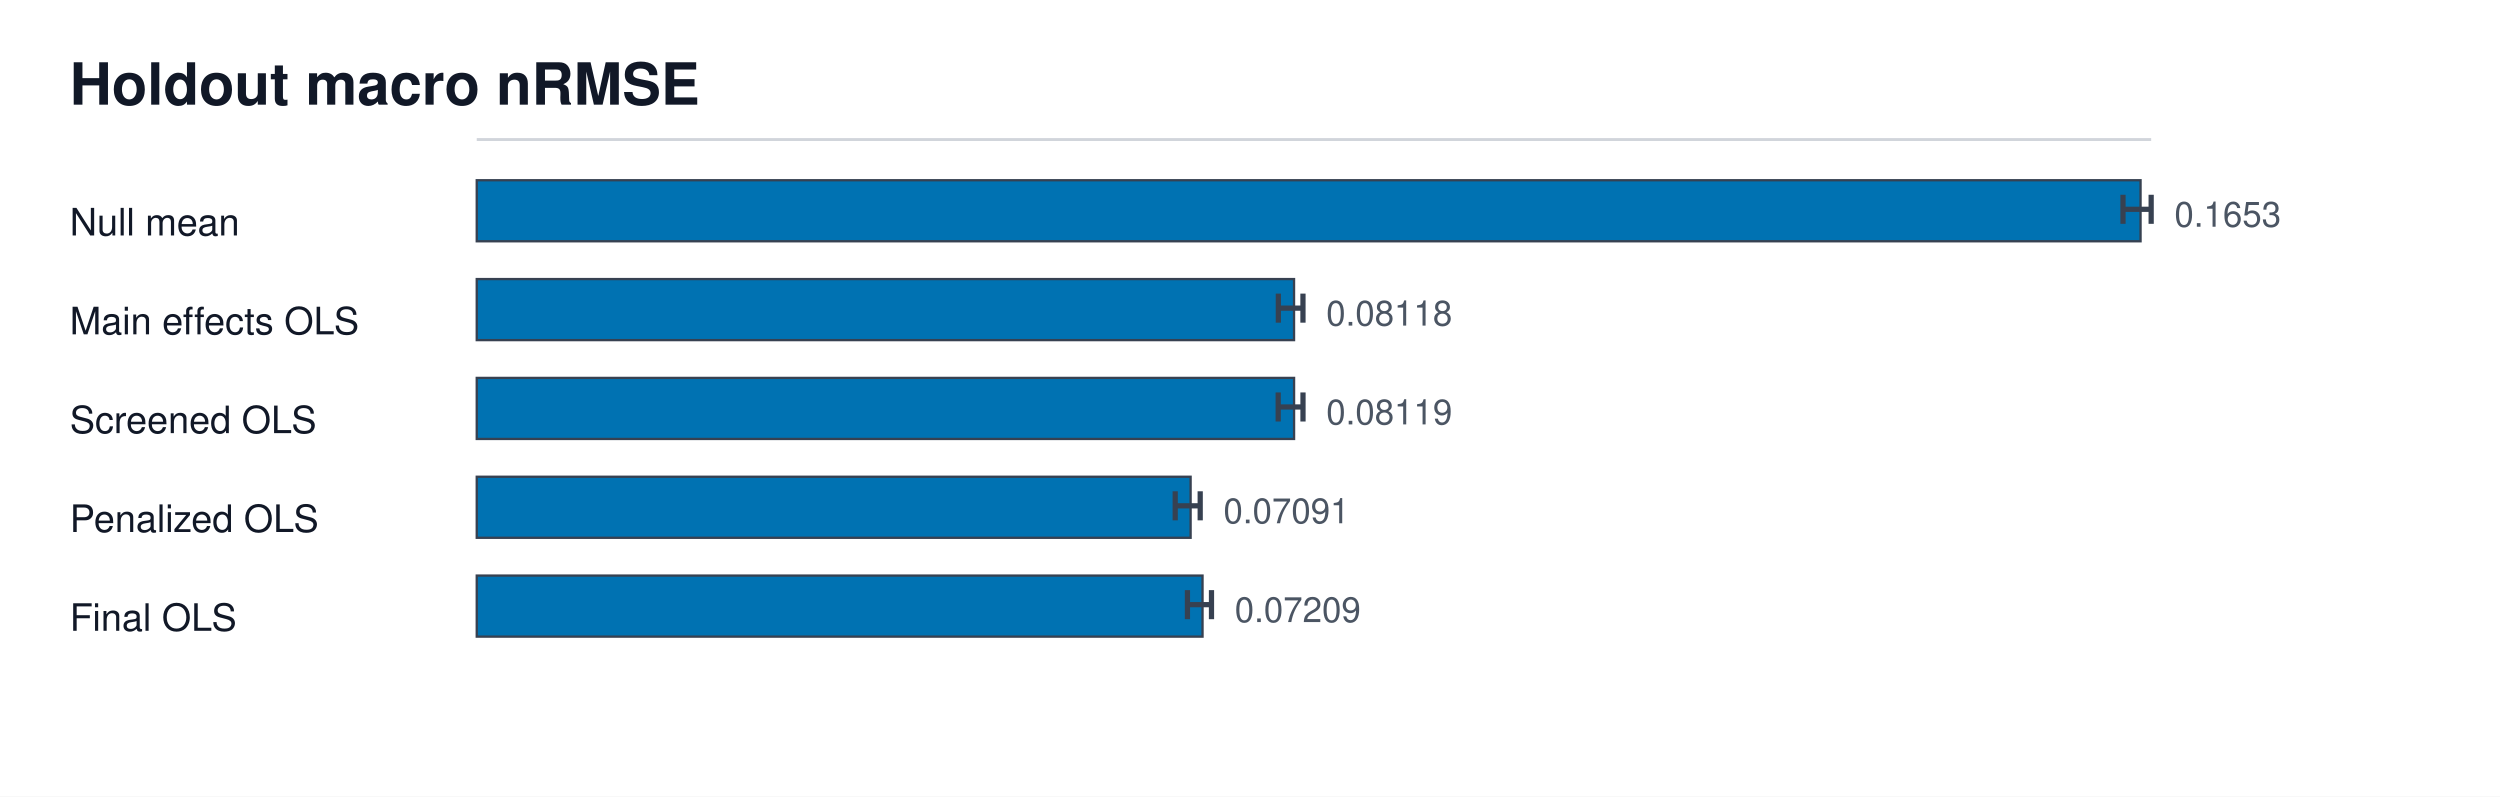
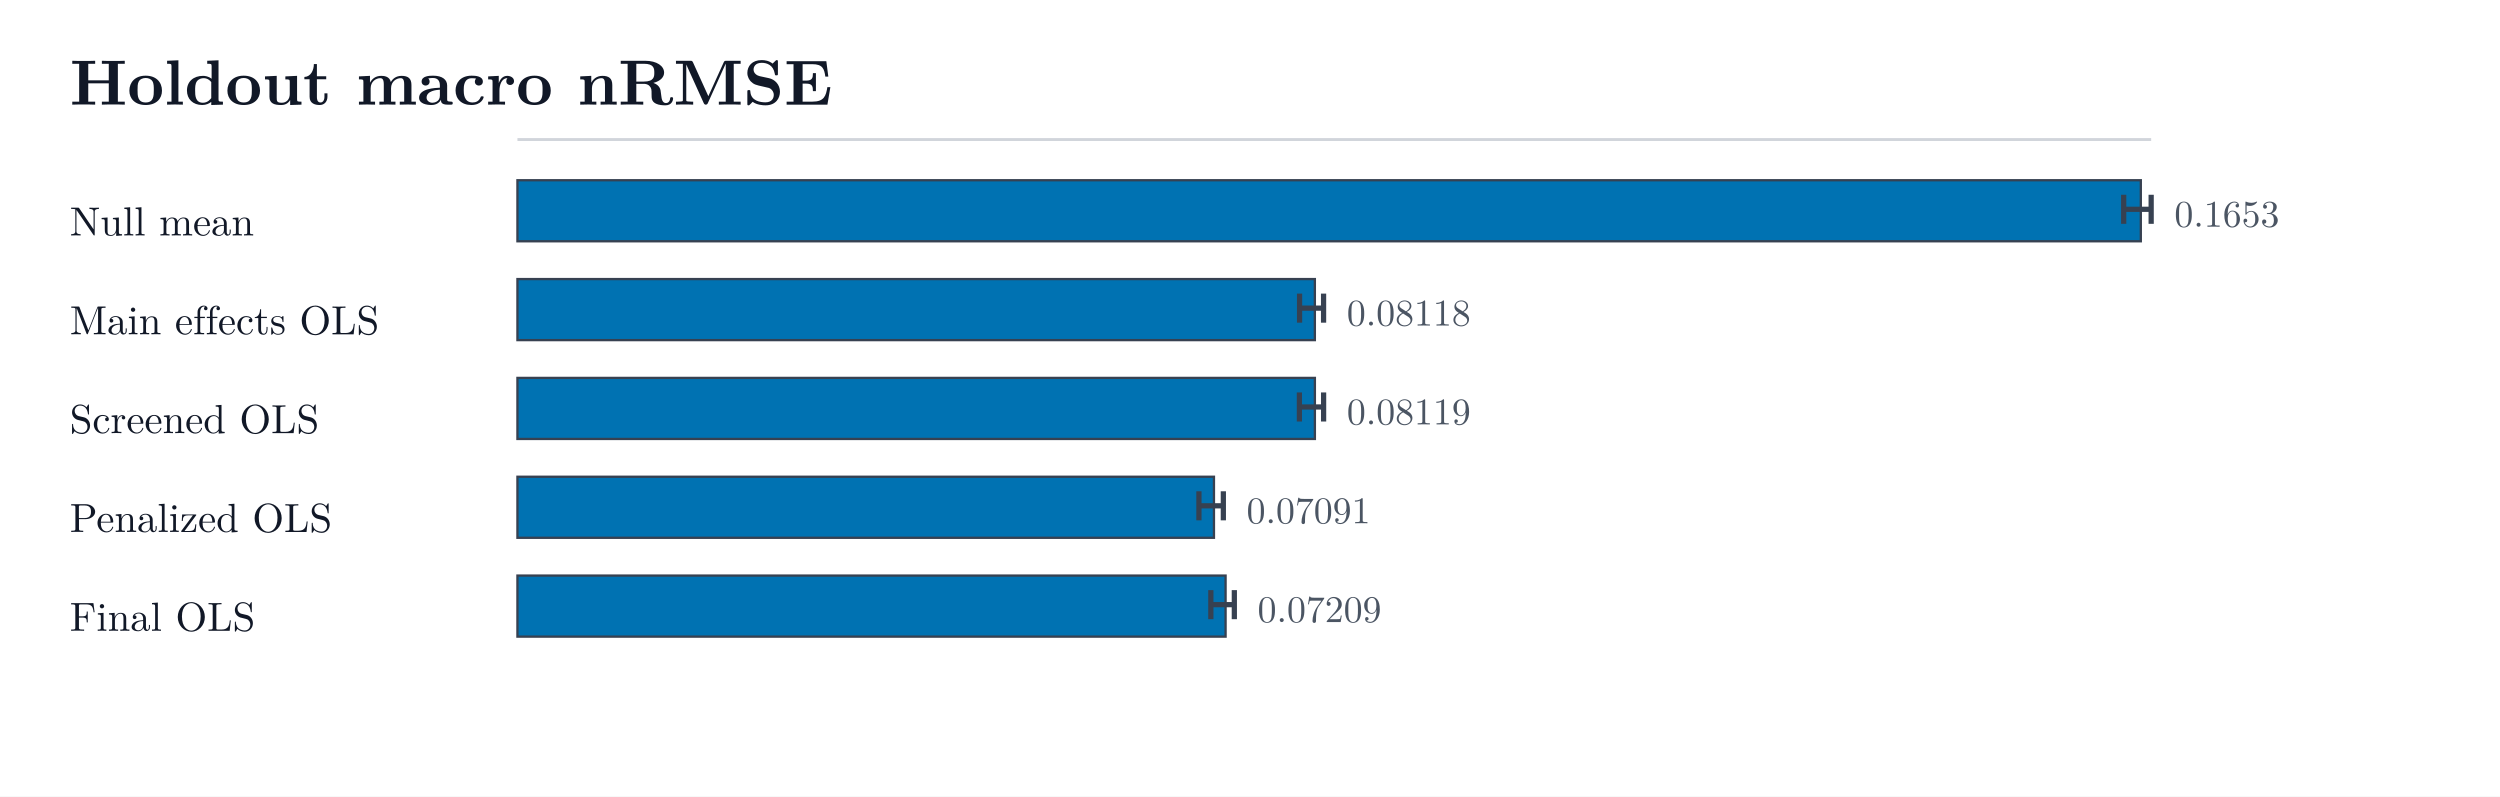
<svg xmlns="http://www.w3.org/2000/svg" width="860" height="274" viewBox="0 0 860 274">
  <rect width="100%" height="100%" fill="#ffffff" />
-   <text x="24" y="36" font-family="Helvetica, Arial, sans-serif" font-size="20" fill="#111827" font-weight="bold">Holdout macro nRMSE</text>
-   <line x1="164" y1="48" x2="740" y2="48" stroke="#d1d5db" stroke-width="1" />
-   <text x="24" y="81" font-family="Helvetica, Arial, sans-serif" font-size="13" fill="#111827">Null mean</text>
-   <rect x="164" y="62" width="572.35" height="21" fill="#0072B2" stroke="#374151" stroke-width="0.8" />
-   <line x1="730.31" y1="72" x2="740.00" y2="72" stroke="#374151" stroke-width="1.8" />
-   <line x1="730.31" y1="67" x2="730.31" y2="77" stroke="#374151" stroke-width="1.8" />
+   <text x="24" y="36" font-family="'CMU Serif', 'Computer Modern', 'Latin Modern Roman', Georgia, serif" font-size="22" fill="#111827" font-weight="bold">Holdout macro nRMSE</text>
+   <line x1="178" y1="48" x2="740" y2="48" stroke="#d1d5db" stroke-width="1" />
+   <text x="24" y="81" font-family="'CMU Serif', 'Computer Modern', 'Latin Modern Roman', Georgia, serif" font-size="14" fill="#111827">Null mean</text>
+   <rect x="178" y="62" width="558.44" height="21" fill="#0072B2" stroke="#374151" stroke-width="0.8" />
+   <line x1="730.55" y1="72" x2="740.00" y2="72" stroke="#374151" stroke-width="1.8" />
+   <line x1="730.55" y1="67" x2="730.55" y2="77" stroke="#374151" stroke-width="1.8" />
  <line x1="740.00" y1="67" x2="740.00" y2="77" stroke="#374151" stroke-width="1.8" />
-   <text x="748.00" y="78" font-family="Helvetica, Arial, sans-serif" font-size="12" fill="#4b5563">0.1653</text>
-   <text x="24" y="115" font-family="Helvetica, Arial, sans-serif" font-size="13" fill="#111827">Main effects OLS</text>
-   <rect x="164" y="96" width="281.15" height="21" fill="#0072B2" stroke="#374151" stroke-width="0.8" />
-   <line x1="439.75" y1="106" x2="448.22" y2="106" stroke="#374151" stroke-width="1.8" />
-   <line x1="439.75" y1="101" x2="439.75" y2="111" stroke="#374151" stroke-width="1.8" />
-   <line x1="448.22" y1="101" x2="448.22" y2="111" stroke="#374151" stroke-width="1.8" />
-   <text x="456.22" y="112" font-family="Helvetica, Arial, sans-serif" font-size="12" fill="#4b5563">0.08118</text>
-   <text x="24" y="149" font-family="Helvetica, Arial, sans-serif" font-size="13" fill="#111827">Screened OLS</text>
-   <rect x="164" y="130" width="281.16" height="21" fill="#0072B2" stroke="#374151" stroke-width="0.8" />
-   <line x1="439.70" y1="140" x2="448.23" y2="140" stroke="#374151" stroke-width="1.8" />
-   <line x1="439.70" y1="135" x2="439.70" y2="145" stroke="#374151" stroke-width="1.8" />
-   <line x1="448.23" y1="135" x2="448.23" y2="145" stroke="#374151" stroke-width="1.8" />
-   <text x="456.23" y="146" font-family="Helvetica, Arial, sans-serif" font-size="12" fill="#4b5563">0.08119</text>
-   <text x="24" y="183" font-family="Helvetica, Arial, sans-serif" font-size="13" fill="#111827">Penalized OLS</text>
-   <rect x="164" y="164" width="245.57" height="21" fill="#0072B2" stroke="#374151" stroke-width="0.8" />
-   <line x1="404.27" y1="174" x2="412.87" y2="174" stroke="#374151" stroke-width="1.8" />
-   <line x1="404.27" y1="169" x2="404.27" y2="179" stroke="#374151" stroke-width="1.8" />
-   <line x1="412.87" y1="169" x2="412.87" y2="179" stroke="#374151" stroke-width="1.8" />
-   <text x="420.87" y="180" font-family="Helvetica, Arial, sans-serif" font-size="12" fill="#4b5563">0.07091</text>
-   <text x="24" y="217" font-family="Helvetica, Arial, sans-serif" font-size="13" fill="#111827">Final OLS</text>
-   <rect x="164" y="198" width="249.67" height="21" fill="#0072B2" stroke="#374151" stroke-width="0.8" />
-   <line x1="408.48" y1="208" x2="416.75" y2="208" stroke="#374151" stroke-width="1.8" />
-   <line x1="408.48" y1="203" x2="408.48" y2="213" stroke="#374151" stroke-width="1.8" />
-   <line x1="416.75" y1="203" x2="416.75" y2="213" stroke="#374151" stroke-width="1.8" />
-   <text x="424.75" y="214" font-family="Helvetica, Arial, sans-serif" font-size="12" fill="#4b5563">0.07209</text>
+   <text x="748.00" y="78" font-family="'CMU Serif', 'Computer Modern', 'Latin Modern Roman', Georgia, serif" font-size="13" fill="#4b5563">0.1653</text>
+   <text x="24" y="115" font-family="'CMU Serif', 'Computer Modern', 'Latin Modern Roman', Georgia, serif" font-size="14" fill="#111827">Main effects OLS</text>
+   <rect x="178" y="96" width="274.31" height="21" fill="#0072B2" stroke="#374151" stroke-width="0.8" />
+   <line x1="447.05" y1="106" x2="455.31" y2="106" stroke="#374151" stroke-width="1.8" />
+   <line x1="447.05" y1="101" x2="447.05" y2="111" stroke="#374151" stroke-width="1.8" />
+   <line x1="455.31" y1="101" x2="455.31" y2="111" stroke="#374151" stroke-width="1.8" />
+   <text x="463.31" y="112" font-family="'CMU Serif', 'Computer Modern', 'Latin Modern Roman', Georgia, serif" font-size="13" fill="#4b5563">0.08118</text>
+   <text x="24" y="149" font-family="'CMU Serif', 'Computer Modern', 'Latin Modern Roman', Georgia, serif" font-size="14" fill="#111827">Screened OLS</text>
+   <rect x="178" y="130" width="274.32" height="21" fill="#0072B2" stroke="#374151" stroke-width="0.8" />
+   <line x1="446.99" y1="140" x2="455.32" y2="140" stroke="#374151" stroke-width="1.8" />
+   <line x1="446.99" y1="135" x2="446.99" y2="145" stroke="#374151" stroke-width="1.8" />
+   <line x1="455.32" y1="135" x2="455.32" y2="145" stroke="#374151" stroke-width="1.8" />
+   <text x="463.32" y="146" font-family="'CMU Serif', 'Computer Modern', 'Latin Modern Roman', Georgia, serif" font-size="13" fill="#4b5563">0.08119</text>
+   <text x="24" y="183" font-family="'CMU Serif', 'Computer Modern', 'Latin Modern Roman', Georgia, serif" font-size="14" fill="#111827">Penalized OLS</text>
+   <rect x="178" y="164" width="239.60" height="21" fill="#0072B2" stroke="#374151" stroke-width="0.8" />
+   <line x1="412.43" y1="174" x2="420.83" y2="174" stroke="#374151" stroke-width="1.8" />
+   <line x1="412.43" y1="169" x2="412.43" y2="179" stroke="#374151" stroke-width="1.8" />
+   <line x1="420.83" y1="169" x2="420.83" y2="179" stroke="#374151" stroke-width="1.8" />
+   <text x="428.83" y="180" font-family="'CMU Serif', 'Computer Modern', 'Latin Modern Roman', Georgia, serif" font-size="13" fill="#4b5563">0.07091</text>
+   <text x="24" y="217" font-family="'CMU Serif', 'Computer Modern', 'Latin Modern Roman', Georgia, serif" font-size="14" fill="#111827">Final OLS</text>
+   <rect x="178" y="198" width="243.60" height="21" fill="#0072B2" stroke="#374151" stroke-width="0.8" />
+   <line x1="416.53" y1="208" x2="424.61" y2="208" stroke="#374151" stroke-width="1.8" />
+   <line x1="416.53" y1="203" x2="416.53" y2="213" stroke="#374151" stroke-width="1.8" />
+   <line x1="424.61" y1="203" x2="424.61" y2="213" stroke="#374151" stroke-width="1.8" />
+   <text x="432.61" y="214" font-family="'CMU Serif', 'Computer Modern', 'Latin Modern Roman', Georgia, serif" font-size="13" fill="#4b5563">0.07209</text>
</svg>
